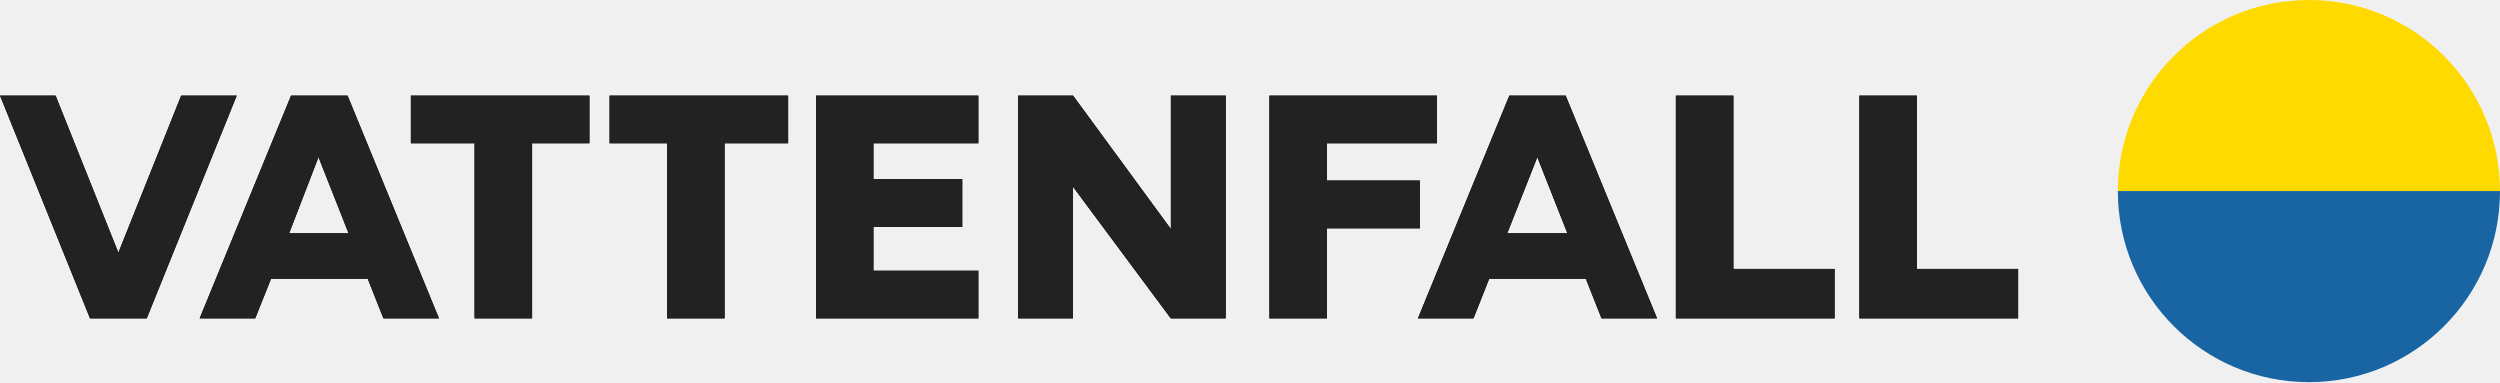
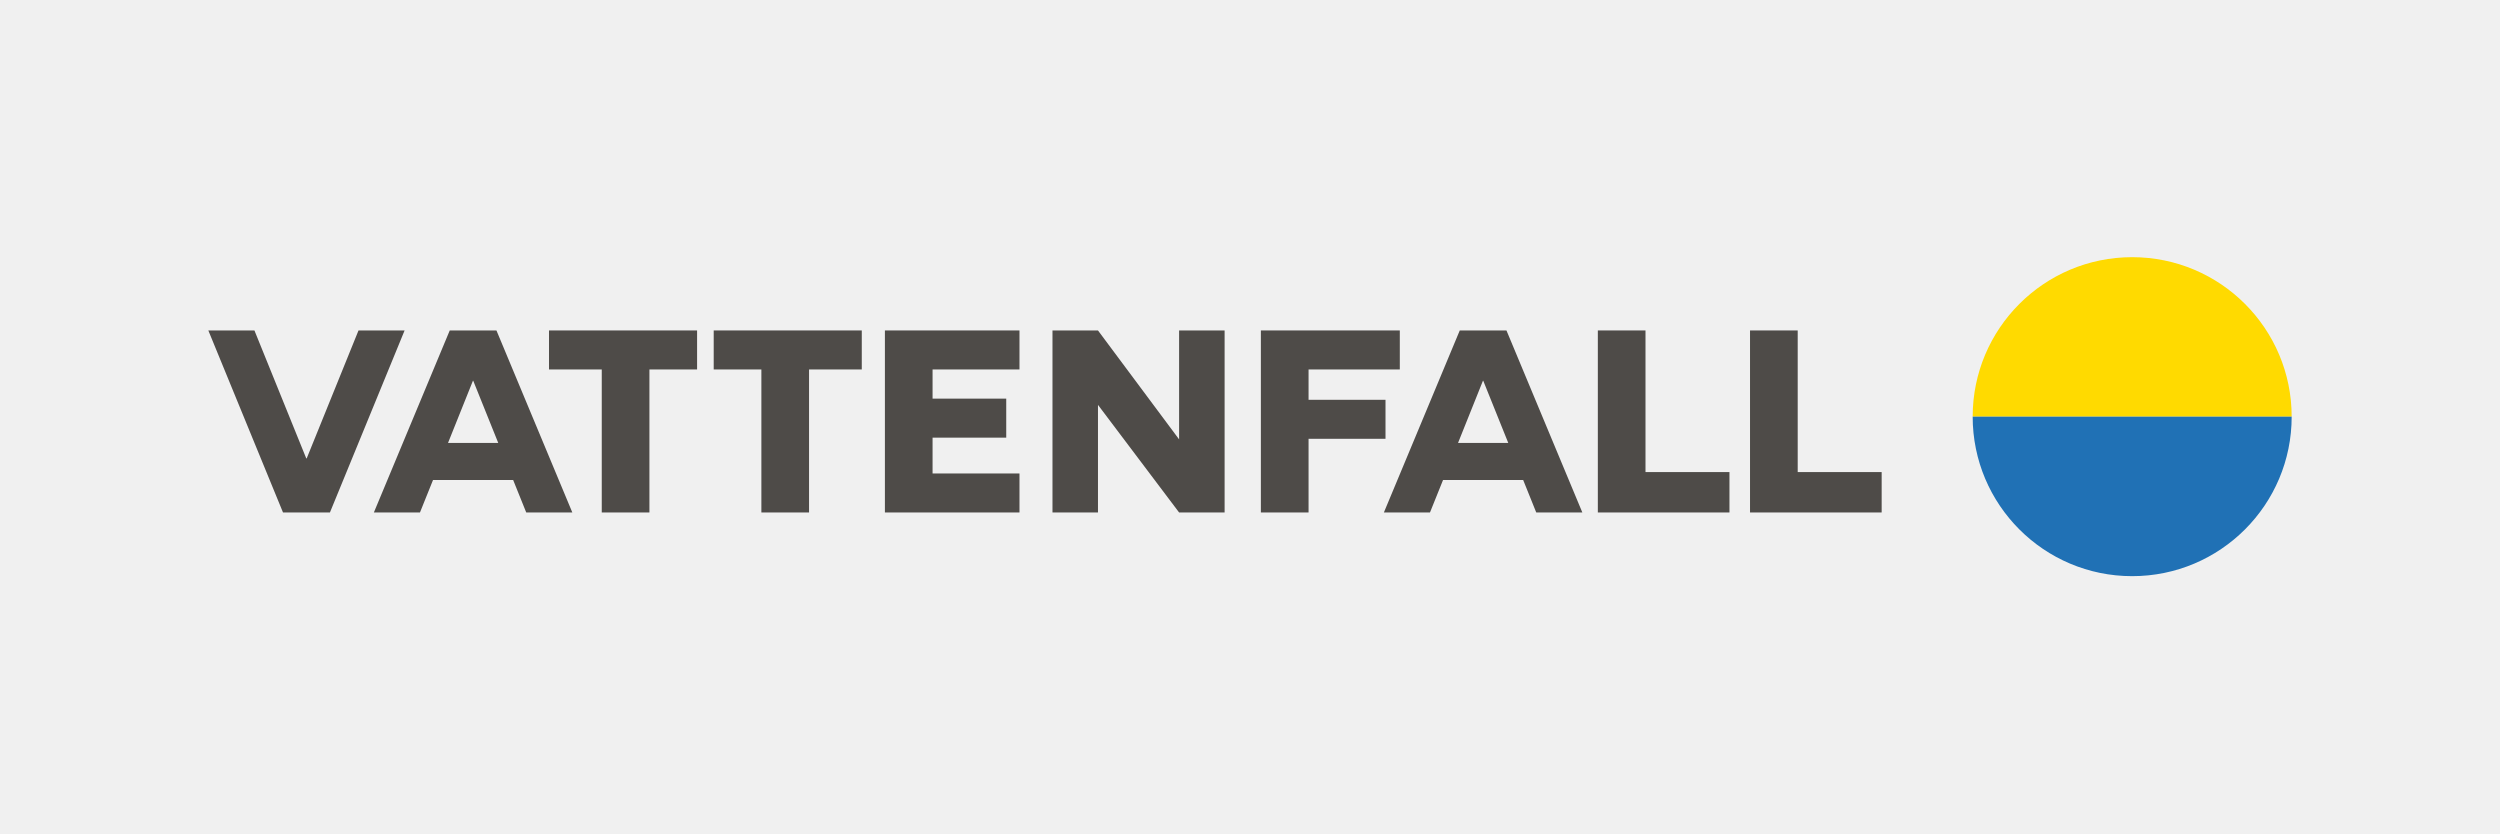
- <svg xmlns="http://www.w3.org/2000/svg" xmlns:xlink="http://www.w3.org/1999/xlink" width="157px" height="24px" viewBox="0 0 157 24" version="1.1">
+ <svg xmlns="http://www.w3.org/2000/svg" id="Layer_1" data-name="Layer 1" viewBox="0 0 170.079 56.693">
  <defs>
-     <path d="M37.015,0 L37.015,2.998 L33.415,2.998 L33.415,14 L29.803,14 L29.803,2.998 L25.803,2.998 L25.803,0 L37.015,0 Z M38.282,0 L49.494,0 L49.494,2.998 L45.505,2.998 L45.505,14 L41.894,14 L41.894,2.998 L38.282,2.998 L38.282,0 Z M76.975,14 L73.531,14 L67.385,5.729 L67.385,14 L63.941,14 L63.941,0 L67.385,0 L73.531,8.382 L73.531,0 L76.975,0 L76.975,14 Z M51.25,14 L51.25,0 L61.44,0 L61.44,2.998 L54.851,2.998 L54.851,5.25 L60.429,5.25 L60.429,8.248 L54.851,8.248 L54.851,11.002 L61.44,11.002 L61.44,14 L54.851,14 L51.25,14 Z M79.72,14 L79.72,0 L90.244,0 L90.244,2.998 L83.332,2.998 L83.332,5.339 L89.166,5.339 L89.166,8.338 L83.332,8.338 L83.332,14 L79.72,14 Z M11.379,0 L14.868,0 L9.212,14 L5.656,14 L0,0 L3.489,0 L7.423,9.842 L7.445,9.842 L11.379,0 Z M116.769,14 L116.769,0 L120.38,0 L120.38,10.89 L126.737,10.89 L126.737,14 L116.769,14 Z M105.245,14 L105.245,0 L108.857,0 L108.857,10.89 L115.213,10.89 L115.213,14 L105.245,14 Z M100.578,14 L99.589,11.503 L93.522,11.503 L92.533,14 L89.043,14 L94.788,0 L98.322,0 L104.067,14 L100.578,14 Z M94.655,8.65 L98.433,8.65 L96.544,3.868 L94.655,8.65 Z M24.081,14 L23.092,11.503 L17.024,11.503 L16.024,14 L12.535,14 L18.28,0 L21.825,0 L27.57,14 L24.081,14 Z M18.158,8.65 L21.891,8.65 L20.002,3.868 L18.158,8.65 Z" id="path-1" />
+     <style>.cls-1{fill:#ffda00;}.cls-2{fill:#2071b5;}.cls-3{fill:#4e4b48;}</style>
  </defs>
-   <g id="Page-1" stroke="none" stroke-width="1" fill="none" fill-rule="evenodd">
-     <g id="Homepage" transform="translate(-43, -31)">
-       <g id="Branding-/-Logos-/-Lettering-/-Small" transform="translate(31, 19)">
-         <path d="M157,12 C150.373,12 145,17.373 145,24 L169,24 C169,17.373 163.627,12 157,12 Z" id="Shape" fill="#FFDA00" fill-rule="nonzero" />
-         <path d="M157,36 C150.373,36 145,30.627 145,24 L169,24 C169,30.627 163.627,36 157,36 Z" id="Shape" fill="#1964A3" fill-rule="nonzero" />
-         <g id="Branding-/-Colorss" stroke-width="1" fill-rule="evenodd" transform="translate(12, 18)">
-           <mask id="mask-2" fill="white">
-             <use xlink:href="#path-1" />
-           </mask>
-           <use id="Mask" fill="#000000" fill-rule="nonzero" xlink:href="#path-1" />
-           <g id="Branding-/-Colors-/-Primary-/-Black" mask="url(#mask-2)" fill="#222222" fill-rule="nonzero">
-             <rect id="Rectangle" x="0" y="0" width="127" height="14" />
-           </g>
-         </g>
-       </g>
-     </g>
-   </g>
+   <path class="cls-1" d="M145.055,17.496a10.851,10.851,0,0,0-10.851,10.851h21.702A10.851,10.851,0,0,0,145.055,17.496Z" />
+   <path class="cls-2" d="M145.055,39.197a10.851,10.851,0,0,1-10.851-10.851h21.702A10.851,10.851,0,0,1,145.055,39.197Z" />
+   <polygon class="cls-3" points="47.424 22.481 37.35 22.481 37.35 25.135 40.938 25.135 40.938 34.864 44.181 34.864 44.181 25.135 47.424 25.135 47.424 22.481" />
+   <polygon class="cls-3" points="48.554 22.481 48.554 25.135 51.798 25.135 51.798 34.864 55.041 34.864 55.041 25.135 58.628 25.135 58.628 22.481 48.554 22.481" />
+   <polygon class="cls-3" points="83.312 34.864 83.312 22.481 80.216 22.481 80.216 29.891 74.697 22.481 71.602 22.481 71.602 34.864 74.697 34.864 74.697 27.544 80.216 34.864 83.312 34.864" />
+   <polygon class="cls-3" points="60.201 34.864 63.444 34.864 69.357 34.864 69.357 32.211 63.444 32.211 63.444 29.774 68.456 29.774 68.456 27.12 63.444 27.12 63.444 25.135 69.357 25.135 69.357 22.481 60.201 22.481 60.201 34.864" />
+   <polygon class="cls-3" points="85.779 34.864 89.023 34.864 89.023 29.852 94.258 29.852 94.258 27.199 89.023 27.199 89.023 25.135 95.231 25.135 95.231 22.481 85.779 22.481 85.779 34.864" />
+   <polygon class="cls-3" points="24.39 22.481 20.864 31.187 20.836 31.187 17.309 22.481 14.173 22.481 19.253 34.864 22.446 34.864 27.526 22.481 24.39 22.481" />
+   <polygon class="cls-3" points="119.057 34.864 128.012 34.864 128.012 32.116 122.3 32.116 122.3 22.481 119.057 22.481 119.057 34.864" />
+   <polygon class="cls-3" points="108.703 34.864 117.658 34.864 117.658 32.116 111.946 32.116 111.946 22.481 108.703 22.481 108.703 34.864" />
+   <path class="cls-3" d="M104.513,34.864h3.136l-5.162-12.383H99.31L94.148,34.864h3.136l.889-2.211h5.45Zm-5.32-4.732,1.694-4.229h.021l1.701,4.229Z" />
+   <path class="cls-3" d="M35.8,34.864h3.136l-5.162-12.383H30.597L25.435,34.864h3.136l.889-2.211h5.45Zm-5.32-4.732,1.694-4.229h.021l1.701,4.229Z" />
</svg>
